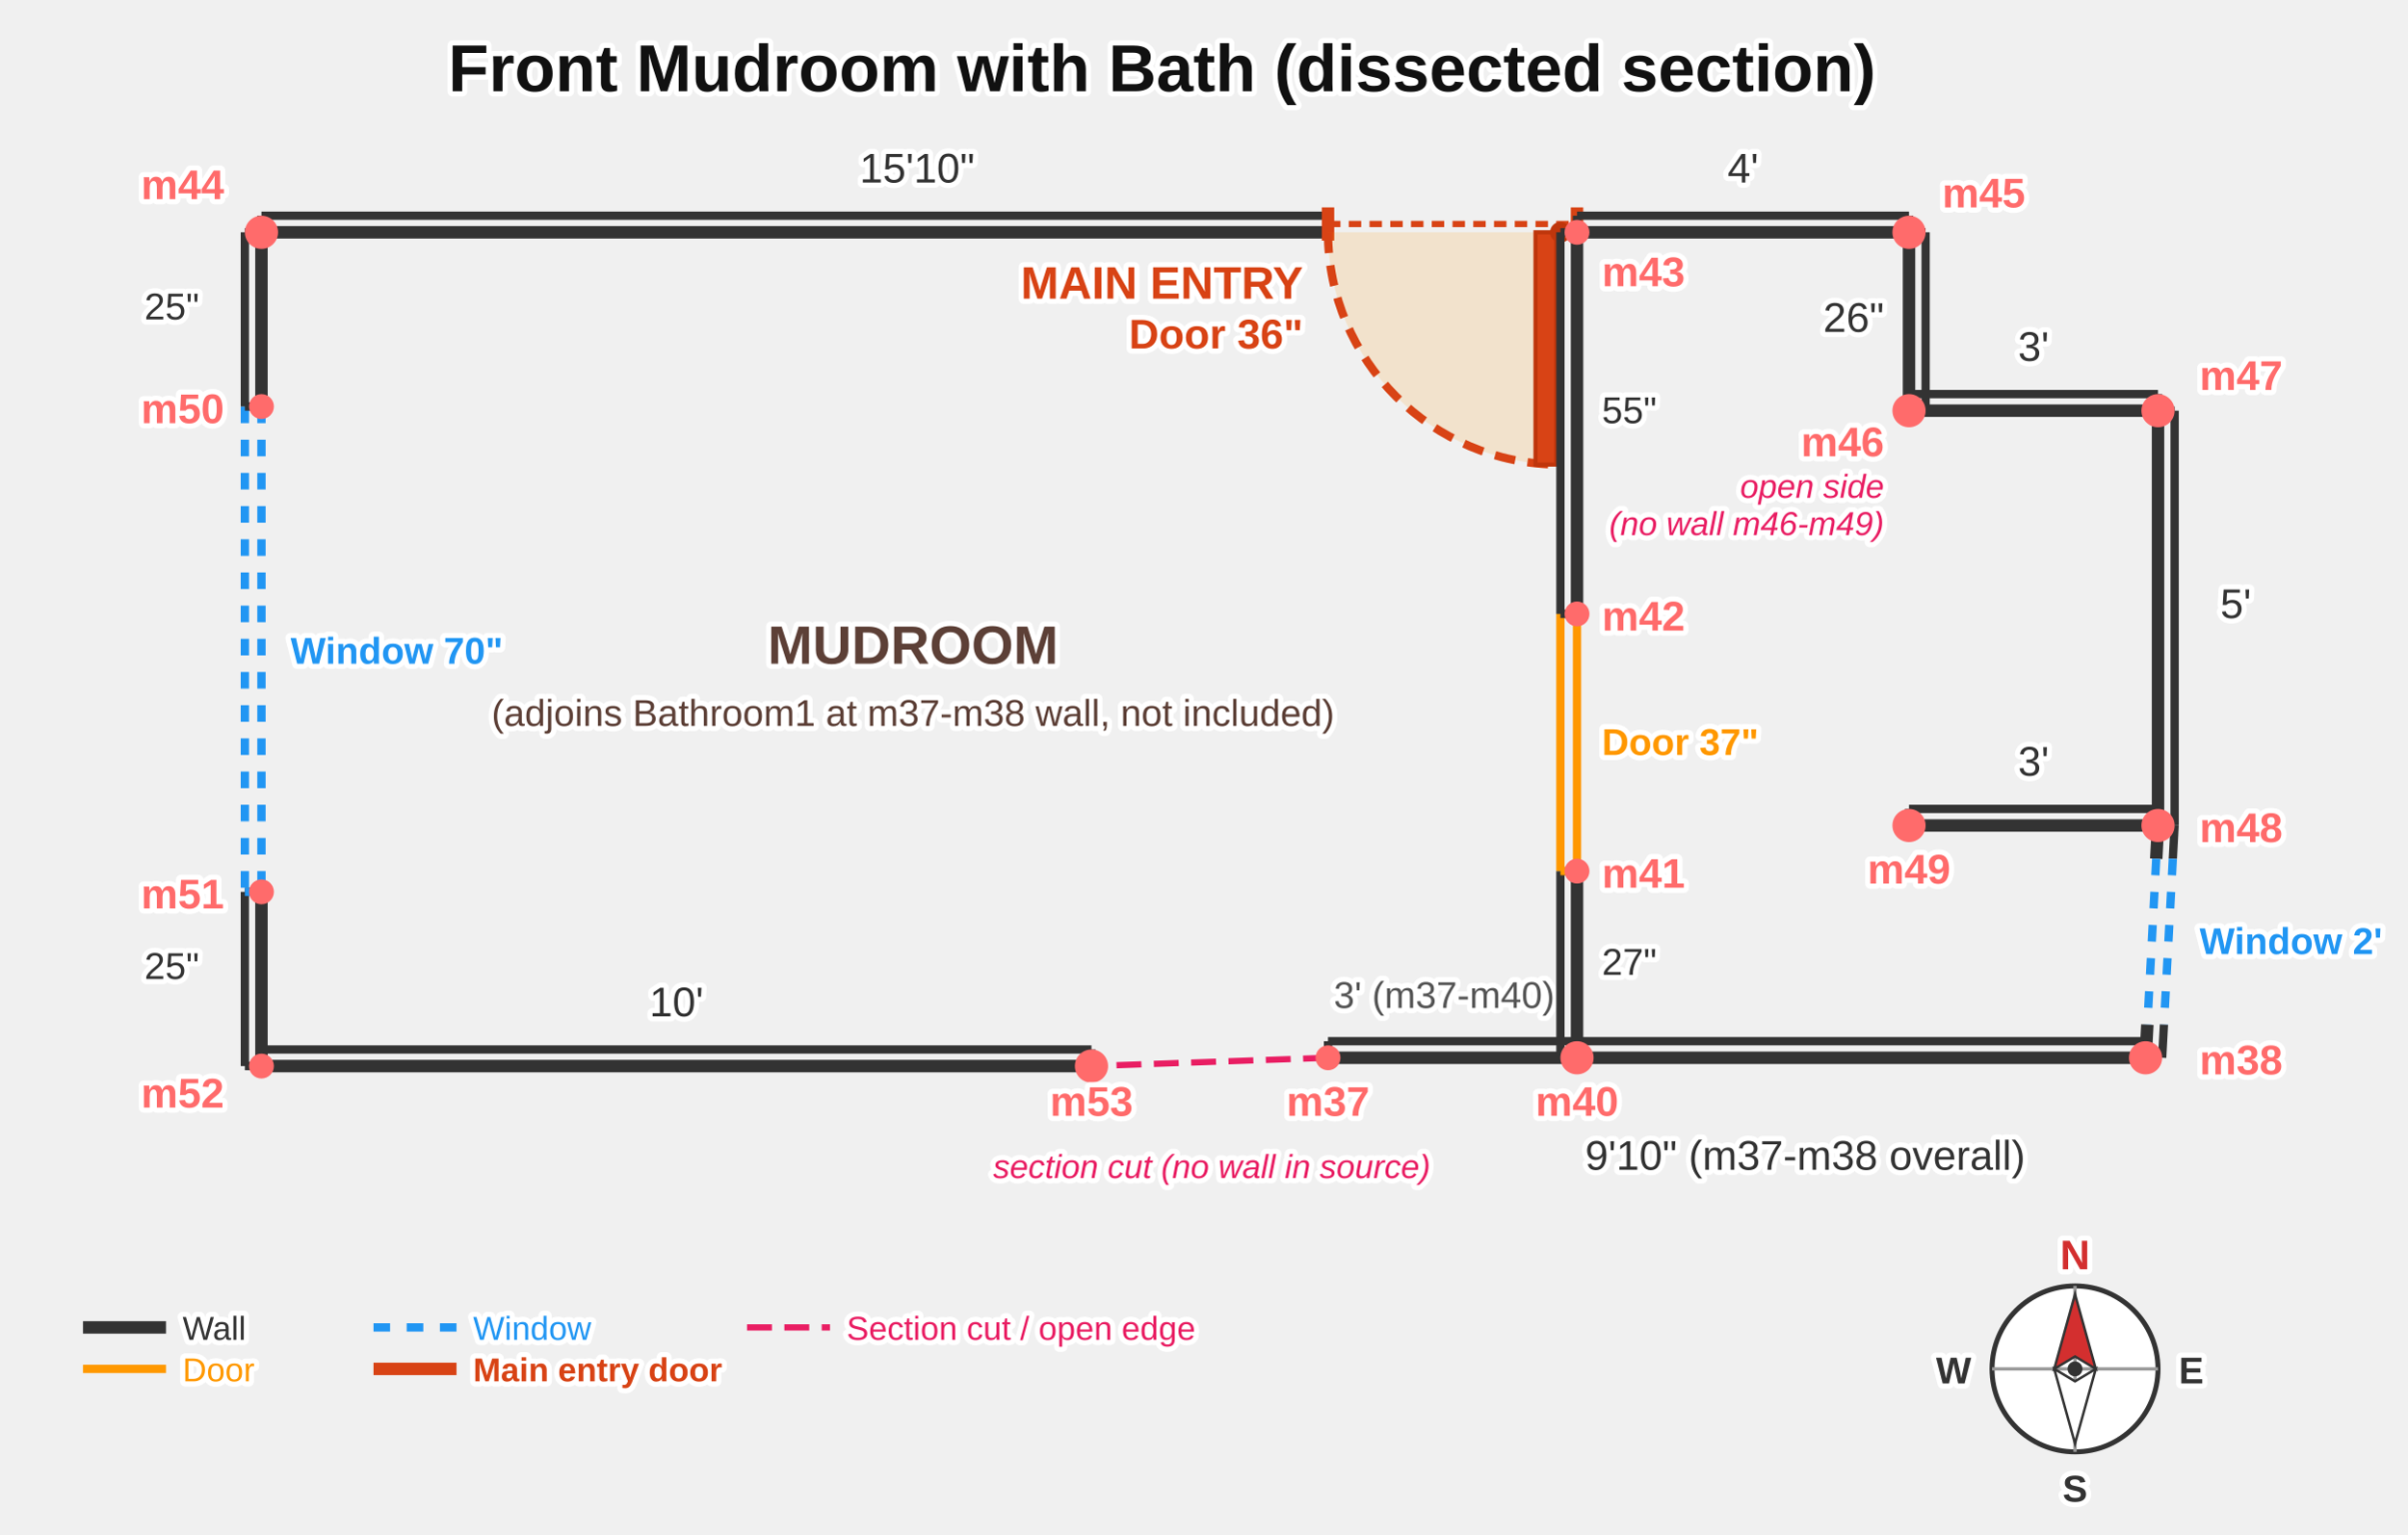
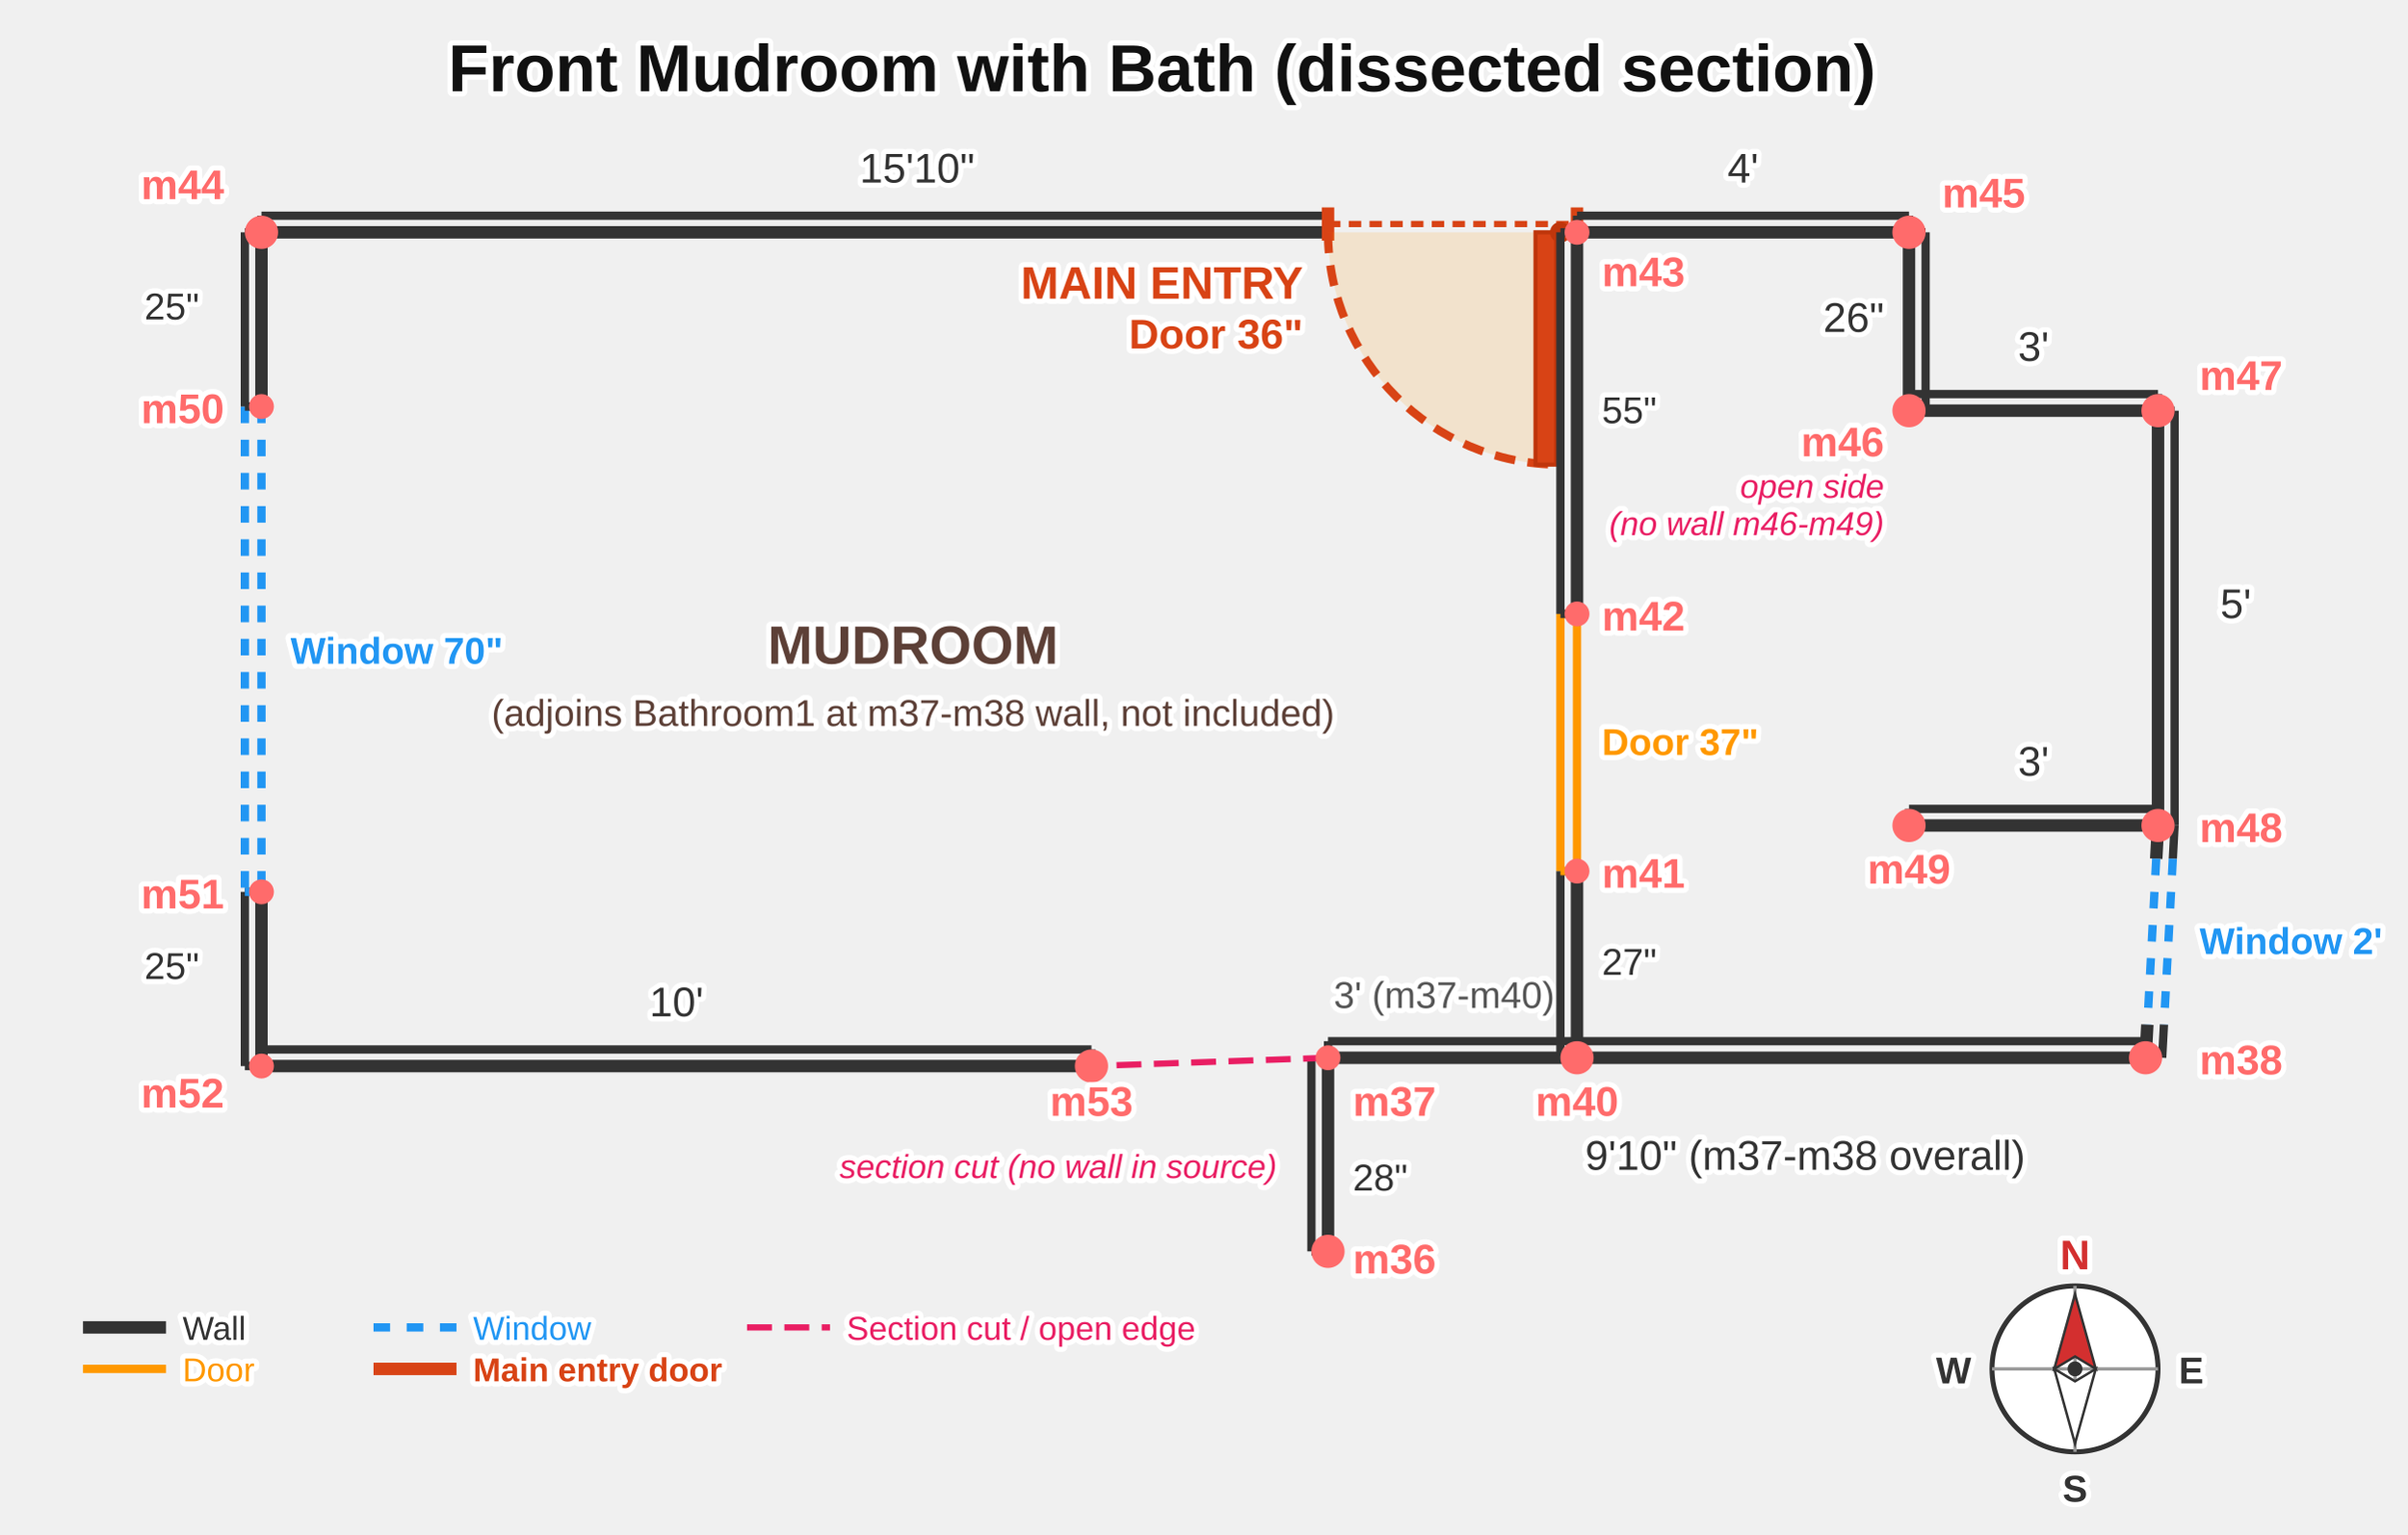
<svg xmlns="http://www.w3.org/2000/svg" viewBox="-30 -720 580 370" width="1160" height="740" style="background:#fff;font-family:Arial,Helvetica,sans-serif;">
  <style>text{paint-order:stroke;stroke:#fff;stroke-width:2.5px;stroke-linejoin:round;}</style>
  <text x="250" y="-698" font-size="16" font-weight="bold" text-anchor="middle" fill="#111">Front Mudroom with Bath (dissected section)</text>
  <line x1="33" y1="-463" x2="233" y2="-463" stroke="#333" stroke-width="3" />
  <line x1="33" y1="-467" x2="233" y2="-467" stroke="#333" stroke-width="2" />
  <line x1="33" y1="-463" x2="33" y2="-467" stroke="#333" stroke-width="2" />
  <line x1="233" y1="-463" x2="233" y2="-467" stroke="#333" stroke-width="2" />
  <text x="133" y="-475" font-size="10" fill="#333" text-anchor="middle">10'</text>
  <line x1="33" y1="-505" x2="33" y2="-463" stroke="#333" stroke-width="3" />
  <line x1="29" y1="-505" x2="29" y2="-463" stroke="#333" stroke-width="2" />
  <line x1="33" y1="-505" x2="29" y2="-505" stroke="#333" stroke-width="2" />
  <line x1="33" y1="-463" x2="29" y2="-463" stroke="#333" stroke-width="2" />
  <text x="18" y="-484" font-size="9" fill="#333" text-anchor="end">25"</text>
  <line x1="33" y1="-622" x2="33" y2="-505" stroke="#2196F3" stroke-width="2" stroke-dasharray="4,4" />
  <line x1="29" y1="-622" x2="29" y2="-505" stroke="#2196F3" stroke-width="2" stroke-dasharray="4,4" />
  <line x1="33" y1="-622" x2="29" y2="-622" stroke="#2196F3" stroke-width="2" />
  <line x1="33" y1="-505" x2="29" y2="-505" stroke="#2196F3" stroke-width="2" />
  <text x="40" y="-560" font-size="9" fill="#2196F3" text-anchor="start" font-weight="bold">Window 70"</text>
  <line x1="33" y1="-664" x2="33" y2="-622" stroke="#333" stroke-width="3" />
  <line x1="29" y1="-664" x2="29" y2="-622" stroke="#333" stroke-width="2" />
  <line x1="33" y1="-664" x2="29" y2="-664" stroke="#333" stroke-width="2" />
  <line x1="33" y1="-622" x2="29" y2="-622" stroke="#333" stroke-width="2" />
  <text x="18" y="-643" font-size="9" fill="#333" text-anchor="end">25"</text>
  <line x1="290" y1="-664" x2="33" y2="-664" stroke="#333" stroke-width="3" />
  <line x1="290" y1="-668" x2="33" y2="-668" stroke="#333" stroke-width="2" />
  <line x1="290" y1="-664" x2="290" y2="-668" stroke="#333" stroke-width="2" />
  <line x1="33" y1="-664" x2="33" y2="-668" stroke="#333" stroke-width="2" />
  <text x="191" y="-676" font-size="10" fill="#333" text-anchor="middle">15'10"</text>
  <g id="main-entry-door">
    <line x1="290" y1="-662" x2="290" y2="-670" stroke="#d84315" stroke-width="3" />
    <line x1="350" y1="-662" x2="350" y2="-670" stroke="#d84315" stroke-width="3" />
    <line x1="290" y1="-666" x2="350" y2="-666" stroke="#d84315" stroke-width="1.5" stroke-dasharray="3,2" />
    <path d="M 346 -664 L 290 -664 A 56 56 0 0 0 346 -608 Z" fill="#ff9800" fill-opacity="0.15" stroke="none" />
    <path d="M 290 -664 A 56 56 0 0 0 346 -608" fill="none" stroke="#d84315" stroke-width="2" stroke-dasharray="5,3" />
    <rect x="340" y="-664" width="5" height="56" fill="#d84315" stroke="#bf360c" stroke-width="1" />
    <circle cx="346" cy="-664" r="2.5" fill="#bf360c" />
    <text x="284" y="-648" font-size="11" font-weight="bold" fill="#d84315" text-anchor="end">MAIN ENTRY</text>
    <text x="284" y="-636" font-size="10" font-weight="bold" fill="#d84315" text-anchor="end">Door 36"</text>
  </g>
  <line x1="350" y1="-664" x2="430" y2="-664" stroke="#333" stroke-width="3" />
  <line x1="350" y1="-668" x2="430" y2="-668" stroke="#333" stroke-width="2" />
  <line x1="350" y1="-664" x2="350" y2="-668" stroke="#333" stroke-width="2" />
  <line x1="430" y1="-664" x2="430" y2="-668" stroke="#333" stroke-width="2" />
  <text x="390" y="-676" font-size="10" fill="#333" text-anchor="middle">4'</text>
  <line x1="430" y1="-664" x2="430" y2="-621" stroke="#333" stroke-width="3" />
  <line x1="434" y1="-664" x2="434" y2="-621" stroke="#333" stroke-width="2" />
  <line x1="430" y1="-664" x2="434" y2="-664" stroke="#333" stroke-width="2" />
  <line x1="430" y1="-621" x2="434" y2="-621" stroke="#333" stroke-width="2" />
  <text x="424" y="-640" font-size="10" fill="#333" text-anchor="end">26"</text>
  <line x1="430" y1="-621" x2="490" y2="-621" stroke="#333" stroke-width="3" />
  <line x1="430" y1="-625" x2="490" y2="-625" stroke="#333" stroke-width="2" />
  <line x1="430" y1="-621" x2="430" y2="-625" stroke="#333" stroke-width="2" />
  <line x1="490" y1="-621" x2="490" y2="-625" stroke="#333" stroke-width="2" />
  <text x="460" y="-633" font-size="10" fill="#333" text-anchor="middle">3'</text>
  <line x1="490" y1="-621" x2="490" y2="-521" stroke="#333" stroke-width="3" />
  <line x1="494" y1="-621" x2="494" y2="-521" stroke="#333" stroke-width="2" />
  <line x1="490" y1="-621" x2="494" y2="-621" stroke="#333" stroke-width="2" />
  <line x1="490" y1="-521" x2="494" y2="-521" stroke="#333" stroke-width="2" />
  <text x="505" y="-571" font-size="10" fill="#333" text-anchor="start">5'</text>
  <line x1="490" y1="-521" x2="430" y2="-521" stroke="#333" stroke-width="3" />
  <line x1="490" y1="-525" x2="430" y2="-525" stroke="#333" stroke-width="2" />
  <line x1="490" y1="-521" x2="490" y2="-525" stroke="#333" stroke-width="2" />
  <line x1="430" y1="-521" x2="430" y2="-525" stroke="#333" stroke-width="2" />
  <text x="460" y="-533" font-size="10" fill="#333" text-anchor="middle">3'</text>
  <line x1="490" y1="-521" x2="489.57" y2="-512.99" stroke="#333" stroke-width="3" />
  <line x1="494" y1="-521" x2="493.57" y2="-512.99" stroke="#333" stroke-width="2" />
  <line x1="489.57" y1="-512.99" x2="487.43" y2="-472.99" stroke="#2196F3" stroke-width="2" stroke-dasharray="4,4" />
  <line x1="493.57" y1="-512.99" x2="491.43" y2="-472.99" stroke="#2196F3" stroke-width="2" stroke-dasharray="4,4" />
  <text x="500" y="-490" font-size="9" fill="#2196F3" text-anchor="start" font-weight="bold">Window 2'</text>
  <line x1="487.43" y1="-472.99" x2="487" y2="-465" stroke="#333" stroke-width="3" />
  <line x1="491.43" y1="-472.99" x2="491" y2="-465" stroke="#333" stroke-width="2" />
  <line x1="487" y1="-465" x2="290" y2="-465" stroke="#333" stroke-width="3" />
  <line x1="487" y1="-469" x2="290" y2="-469" stroke="#333" stroke-width="2" />
  <line x1="487" y1="-465" x2="487" y2="-469" stroke="#333" stroke-width="2" />
  <line x1="290" y1="-465" x2="290" y2="-469" stroke="#333" stroke-width="2" />
  <text x="405" y="-438" font-size="10" fill="#333" text-anchor="middle">9'10" (m37-m38 overall)</text>
  <text x="318" y="-477" font-size="9" fill="#555" text-anchor="middle">3' (m37-m40)</text>
  <line x1="350" y1="-465" x2="350" y2="-510" stroke="#333" stroke-width="3" />
  <line x1="346" y1="-465" x2="346" y2="-510" stroke="#333" stroke-width="2" />
  <line x1="350" y1="-465" x2="346" y2="-465" stroke="#333" stroke-width="2" />
  <line x1="350" y1="-510" x2="346" y2="-510" stroke="#333" stroke-width="2" />
  <text x="356" y="-485" font-size="9" fill="#333" text-anchor="start">27"</text>
  <line x1="350" y1="-510" x2="350" y2="-572" stroke="#ff9800" stroke-width="2" />
  <line x1="346" y1="-510" x2="346" y2="-572" stroke="#ff9800" stroke-width="2" />
  <line x1="350" y1="-510" x2="346" y2="-510" stroke="#ff9800" stroke-width="2" />
  <line x1="350" y1="-572" x2="346" y2="-572" stroke="#ff9800" stroke-width="2" />
  <text x="356" y="-538" font-size="9" fill="#ff9800" text-anchor="start" font-weight="bold">Door 37"</text>
  <line x1="350" y1="-572" x2="350" y2="-664" stroke="#333" stroke-width="3" />
  <line x1="346" y1="-572" x2="346" y2="-664" stroke="#333" stroke-width="2" />
  <line x1="350" y1="-572" x2="346" y2="-572" stroke="#333" stroke-width="2" />
  <line x1="350" y1="-664" x2="346" y2="-664" stroke="#333" stroke-width="2" />
  <text x="356" y="-618" font-size="9" fill="#333" text-anchor="start">55"</text>
+   <line x1="290" y1="-465" x2="290" y2="-418.33" stroke="#333" stroke-width="3" />
+   <line x1="286" y1="-465" x2="286" y2="-418.33" stroke="#333" stroke-width="2" />
+   <line x1="290" y1="-418.33" x2="286" y2="-418.33" stroke="#333" stroke-width="2" />
+   <text x="296" y="-433" font-size="9" fill="#333" text-anchor="start">28"</text>
  <line x1="290" y1="-465" x2="233" y2="-463" stroke="#e91e63" stroke-width="1.5" stroke-dasharray="6,3" />
-   <text x="262" y="-436" font-size="8" fill="#e91e63" text-anchor="middle" font-style="italic">section cut (no wall in source)</text>
+   <text x="225" y="-436" font-size="8" fill="#e91e63" text-anchor="middle" font-style="italic">section cut (no wall in source)</text>
  <text x="424" y="-600" font-size="8" fill="#e91e63" text-anchor="end" font-style="italic">open side</text>
  <text x="424" y="-591" font-size="8" fill="#e91e63" text-anchor="end" font-style="italic">(no wall m46-m49)</text>
  <text x="190" y="-560" font-size="13" fill="#5d4037" text-anchor="middle" font-weight="bold">MUDROOM</text>
  <text x="190" y="-545" font-size="9" fill="#5d4037" text-anchor="middle">(adjoins Bathroom1 at m37-m38 wall, not included)</text>
  <circle cx="33" cy="-463" r="3" fill="#ff6b6b" />
  <text x="24" y="-453" font-size="10" fill="#ff6b6b" text-anchor="end" font-weight="bold">m52</text>
  <circle cx="33" cy="-505" r="3" fill="#ff6b6b" />
  <text x="24" y="-501" font-size="10" fill="#ff6b6b" text-anchor="end" font-weight="bold">m51</text>
  <circle cx="33" cy="-622" r="3" fill="#ff6b6b" />
  <text x="24" y="-618" font-size="10" fill="#ff6b6b" text-anchor="end" font-weight="bold">m50</text>
  <circle cx="33" cy="-664" r="4" fill="#ff6b6b" />
  <text x="24" y="-672" font-size="10" fill="#ff6b6b" text-anchor="end" font-weight="bold">m44</text>
  <circle cx="350" cy="-664" r="3" fill="#ff6b6b" />
  <text x="356" y="-651" font-size="10" fill="#ff6b6b" text-anchor="start" font-weight="bold">m43</text>
  <circle cx="430" cy="-664" r="4" fill="#ff6b6b" />
  <text x="438" y="-670" font-size="10" fill="#ff6b6b" text-anchor="start" font-weight="bold">m45</text>
  <circle cx="430" cy="-621" r="4" fill="#ff6b6b" />
  <text x="424" y="-610" font-size="10" fill="#ff6b6b" text-anchor="end" font-weight="bold">m46</text>
  <circle cx="490" cy="-621" r="4" fill="#ff6b6b" />
  <text x="500" y="-626" font-size="10" fill="#ff6b6b" text-anchor="start" font-weight="bold">m47</text>
  <circle cx="490" cy="-521" r="4" fill="#ff6b6b" />
  <text x="500" y="-517" font-size="10" fill="#ff6b6b" text-anchor="start" font-weight="bold">m48</text>
  <circle cx="430" cy="-521" r="4" fill="#ff6b6b" />
  <text x="430" y="-507" font-size="10" fill="#ff6b6b" text-anchor="middle" font-weight="bold">m49</text>
  <circle cx="487" cy="-465" r="4" fill="#ff6b6b" />
  <text x="500" y="-461" font-size="10" fill="#ff6b6b" text-anchor="start" font-weight="bold">m38</text>
  <circle cx="350" cy="-465" r="4" fill="#ff6b6b" />
  <text x="350" y="-451" font-size="10" fill="#ff6b6b" text-anchor="middle" font-weight="bold">m40</text>
  <circle cx="350" cy="-510" r="3" fill="#ff6b6b" />
  <text x="356" y="-506" font-size="10" fill="#ff6b6b" text-anchor="start" font-weight="bold">m41</text>
  <circle cx="350" cy="-572" r="3" fill="#ff6b6b" />
  <text x="356" y="-568" font-size="10" fill="#ff6b6b" text-anchor="start" font-weight="bold">m42</text>
  <circle cx="290" cy="-465" r="3" fill="#ff6b6b" />
-   <text x="290" y="-451" font-size="10" fill="#ff6b6b" text-anchor="middle" font-weight="bold">m37</text>
+   <text x="296" y="-451" font-size="10" fill="#ff6b6b" text-anchor="start" font-weight="bold">m37</text>
  <circle cx="233" cy="-463" r="4" fill="#ff6b6b" />
  <text x="233" y="-451" font-size="10" fill="#ff6b6b" text-anchor="middle" font-weight="bold">m53</text>
+   <circle cx="290" cy="-418.33" r="4" fill="#ff6b6b" />
+   <text x="296" y="-413" font-size="10" fill="#ff6b6b" text-anchor="start" font-weight="bold">m36</text>
  <g id="compass" transform="translate(470,-390)" font-family="Arial,Helvetica,sans-serif">
    <circle cx="0" cy="0" r="20" fill="#fff" stroke="#333" stroke-width="1.2" />
    <line x1="-20" y1="0" x2="20" y2="0" stroke="#999" stroke-width="0.8" />
    <line x1="0" y1="-20" x2="0" y2="20" stroke="#999" stroke-width="0.8" />
    <polygon points="0,-18 5,0 0,-3 -5,0" fill="#d32f2f" stroke="#333" stroke-width="0.6" />
    <polygon points="0,18 5,0 0,3 -5,0" fill="#fff" stroke="#333" stroke-width="0.6" />
    <circle cx="0" cy="0" r="1.8" fill="#333" />
    <text x="0" y="-24" font-size="10" font-weight="bold" fill="#d32f2f" text-anchor="middle">N</text>
    <text x="25" y="3.5" font-size="9" font-weight="bold" fill="#333" text-anchor="start">E</text>
    <text x="0" y="32" font-size="9" font-weight="bold" fill="#333" text-anchor="middle">S</text>
    <text x="-25" y="3.5" font-size="9" font-weight="bold" fill="#333" text-anchor="end">W</text>
  </g>
  <g font-size="8" fill="#333" transform="translate(0,30)">
    <line x1="-10" y1="-430" x2="10" y2="-430" stroke="#333" stroke-width="3" />
    <text x="14" y="-427" fill="#333">Wall</text>
    <line x1="-10" y1="-420" x2="10" y2="-420" stroke="#ff9800" stroke-width="2" />
    <text x="14" y="-417" fill="#ff9800">Door</text>
    <line x1="60" y1="-430" x2="80" y2="-430" stroke="#2196F3" stroke-width="2" stroke-dasharray="4,4" />
    <text x="84" y="-427" fill="#2196F3">Window</text>
    <line x1="150" y1="-430" x2="170" y2="-430" stroke="#e91e63" stroke-width="1.5" stroke-dasharray="6,3" />
    <text x="174" y="-427" fill="#e91e63">Section cut / open edge</text>
    <line x1="60" y1="-420" x2="80" y2="-420" stroke="#d84315" stroke-width="3" />
    <text x="84" y="-417" fill="#d84315" font-weight="bold">Main entry door</text>
  </g>
</svg>
